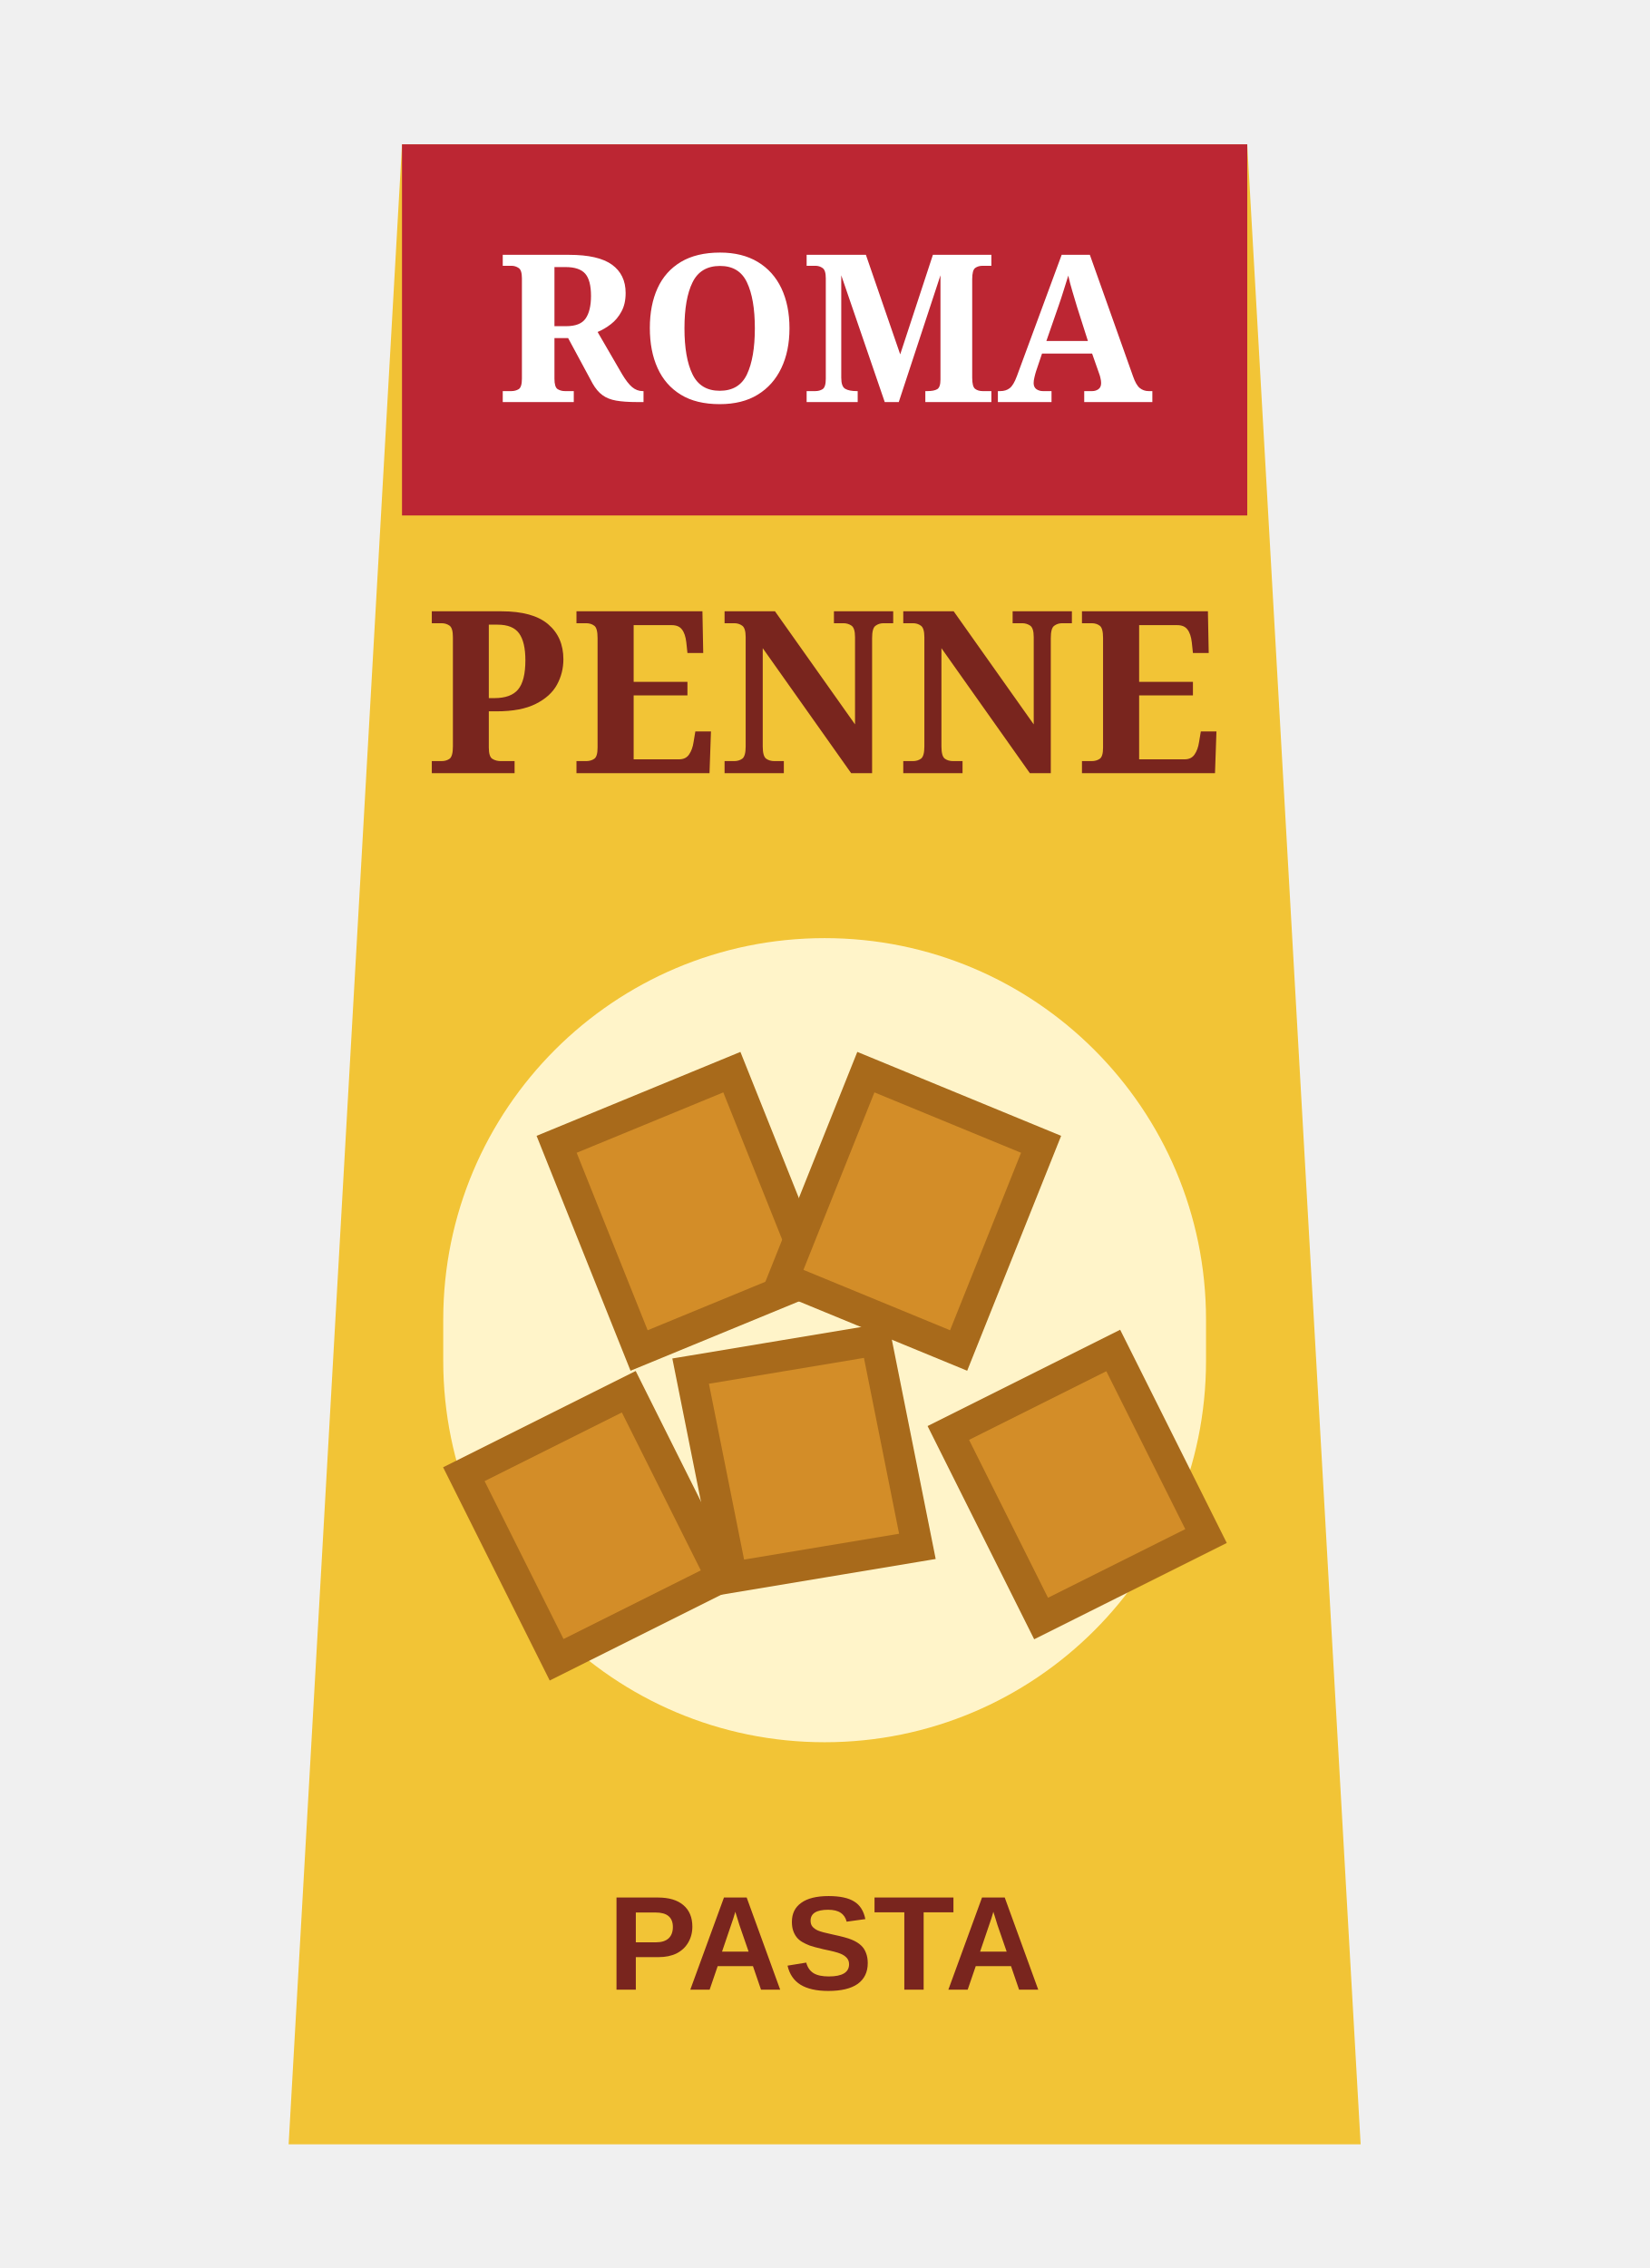
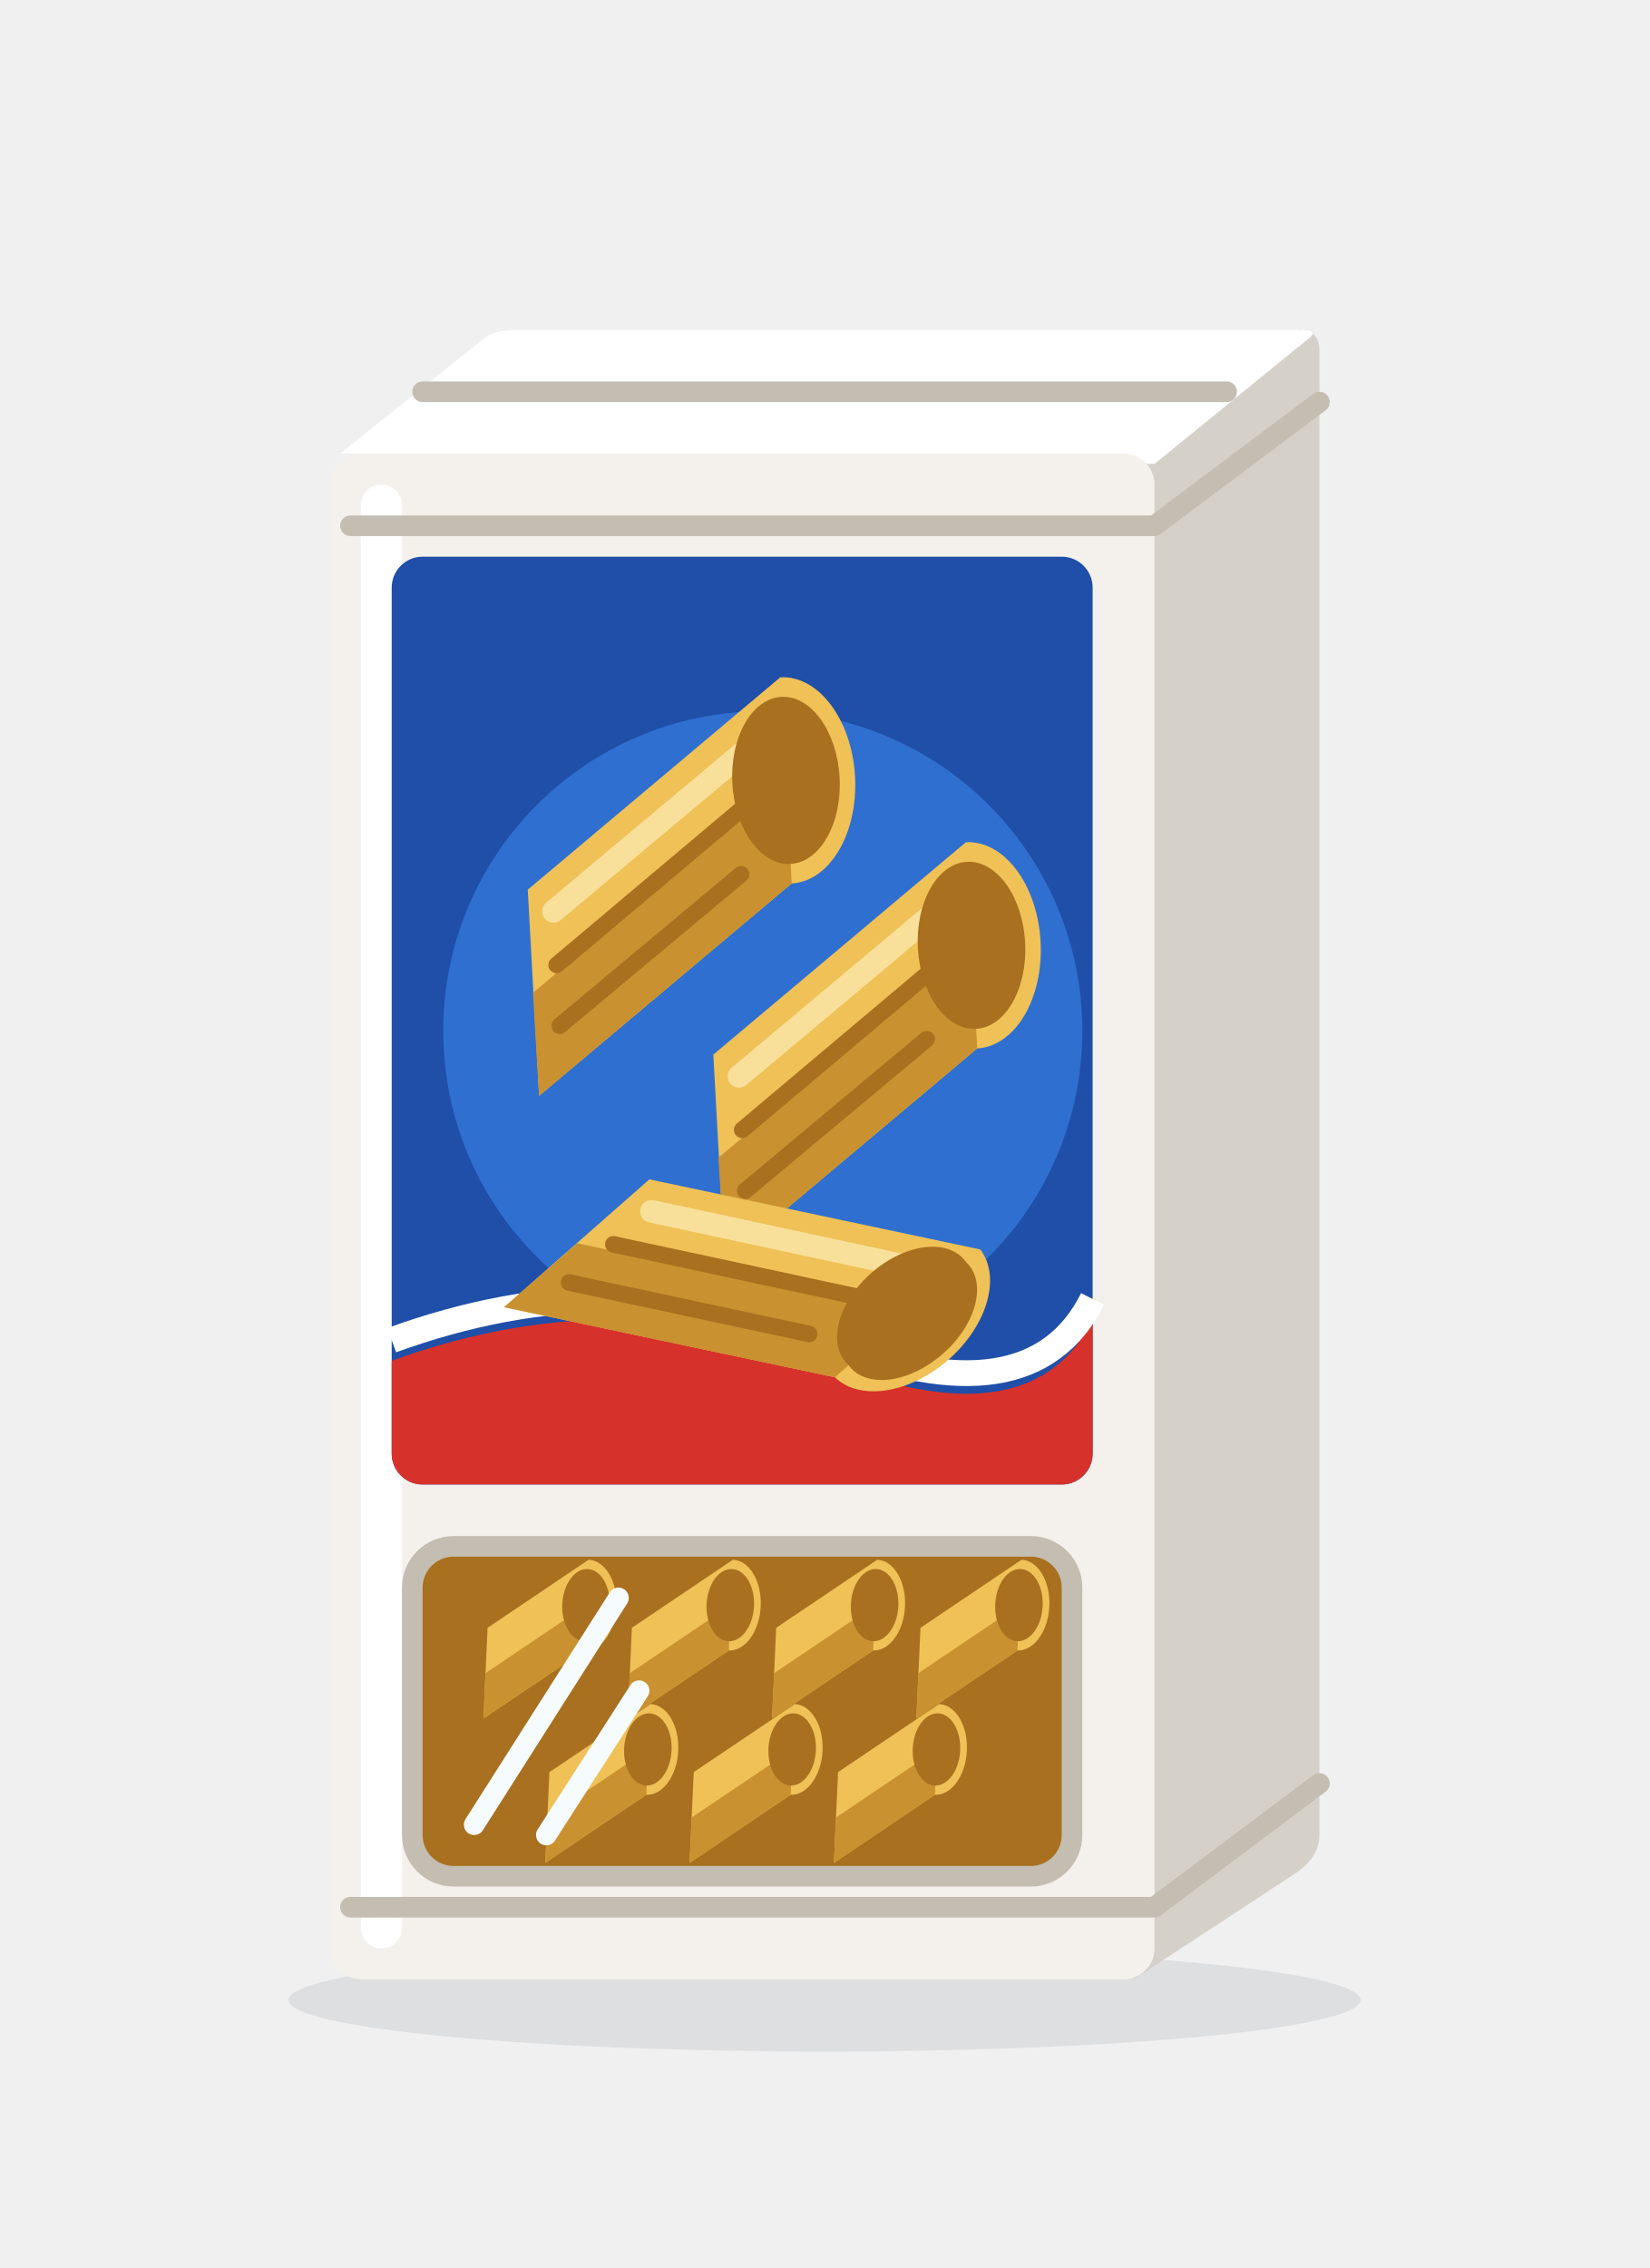
<svg xmlns="http://www.w3.org/2000/svg" viewBox="0 0 160 220">
-   <path d="M39 14h82l11 194H28z" fill="#f2c436" />
-   <path d="M39 14h82v36H39z" fill="#bc2633" />
-   <text x="80" y="39" text-anchor="middle" font-family="Georgia, serif" font-size="20" font-weight="700" fill="#fff">ROMA</text>
-   <text x="80" y="75" text-anchor="middle" font-family="Georgia, serif" font-size="22" font-weight="700" fill="#79251e">PENNE</text>
-   <rect x="43" y="91" width="74" height="78" rx="37" fill="#fff4c9" />
-   <g fill="#d38d28" stroke="#a86a1b" stroke-width="3">
-     <path d="M54 111l17-7 8 20-17 7z" />
-     <path d="M84 104l17 7-8 20-17-7z" />
-     <path d="M67 133l18-3 4 20-18 3z" />
-     <path d="M92 139l16-8 9 18-16 8z" />
-     <path d="M45 143l16-8 9 18-16 8z" />
+   <g id="item">
+     <ellipse cx="80" cy="194" rx="52" ry="5" fill="#0f172a" opacity="0.08" />
+     <path d="M110 44L126 32Q128 32 128 34V178Q128 180 126 181.5L110 192z" fill="#d6d1c8" />
+     <path d="M33 44L47 32.8Q48 32 50 32H126Q128 32 127 32.8L112 45z" fill="#ffffff" />
+     <rect x="32" y="44" width="80" height="148" rx="3" fill="#f4f1ec" />
+     <rect x="35" y="47" width="4" height="142" rx="2" fill="#ffffff" />
+     <path d="M41 38H119M34 51H112L128 39M34 185H112L128 173" fill="none" stroke="#c4bdb1" stroke-width="2" stroke-linecap="round" stroke-linejoin="round" />
+     <rect x="40" y="150" width="64" height="32" rx="4" fill="#a8701f" />
+     <path d="M46.9 166.7L47.3 157.9L57.1 151.3A4.4 2.9 -87.1 0 1 56.7 160.1zM60.9 166.7L61.3 157.9L71.1 151.3A4.4 2.9 -87.1 0 1 70.7 160.1zM74.9 166.7L75.3 157.9L85.1 151.3A4.4 2.9 -87.1 0 1 84.7 160.1zM88.9 166.7L89.3 157.9L99.1 151.3A4.4 2.9 -87.1 0 1 98.7 160.1zM52.9 180.7L53.3 171.9L63.1 165.3A4.4 2.9 -87.1 0 1 62.7 174.1zM66.9 180.7L67.3 171.9L77.1 165.3A4.4 2.9 -87.1 0 1 76.7 174.1zM80.9 180.7L81.3 171.9L91.1 165.3A4.4 2.9 -87.1 0 1 90.7 174.1z" fill="#efc157" />
+     <path d="M47.1 162.3L56.9 155.7L56.7 160.1L46.9 166.7zM61.1 162.3L70.9 155.7L70.7 160.1L60.9 166.7zM75.1 162.3L84.9 155.7L84.7 160.1L74.9 166.7zM89.1 162.3L98.9 155.7L98.7 160.1L88.9 166.7zM53.1 176.3L62.9 169.7L62.7 174.1L52.9 180.7zM67.1 176.3L76.9 169.7L76.7 174.1L66.9 180.7zM81.1 176.3L90.9 169.7L90.7 174.1L80.9 180.7z" fill="#c9912f" />
+     <path d="M56.7 159.2A3.5 2.3 -87.1 1 1 57 152.2A3.5 2.3 -87.1 1 1 56.7 159.2zM70.7 159.2A3.5 2.3 -87.1 1 1 71 152.2A3.5 2.3 -87.1 1 1 70.7 159.2zM84.7 159.2A3.5 2.3 -87.1 1 1 85 152.2A3.5 2.3 -87.1 1 1 84.7 159.2zM98.7 159.2A3.5 2.3 -87.1 1 1 99 152.2A3.5 2.3 -87.1 1 1 98.7 159.2zM62.7 173.2A3.5 2.3 -87.1 1 1 63 166.2A3.5 2.3 -87.1 1 1 62.7 173.2zM76.7 173.2A3.5 2.3 -87.1 1 1 77 166.2A3.5 2.3 -87.1 1 1 76.7 173.2zM90.7 173.2A3.5 2.3 -87.1 1 1 91 166.2A3.5 2.3 -87.1 1 1 90.7 173.2z" fill="#a8701f" />
+     <rect x="40" y="150" width="64" height="32" rx="4" fill="none" stroke="#c4bdb1" stroke-width="2" />
+     <path d="M46 177L60 155M53 178L62 164" fill="none" stroke="#f6fbfd" stroke-width="2" stroke-linecap="round" />
  </g>
-   <text x="80" y="193" text-anchor="middle" font-family="Arial, sans-serif" font-size="13" font-weight="700" fill="#79251e">PASTA</text>
+   <g id="label">
+     <rect x="38" y="54" width="68" height="90" rx="3" fill="#f7efe2" />
+   </g>
+   <g id="brand">
+     <rect x="38" y="54" width="68" height="90" rx="3" fill="#1f4fa8" />
+     <circle cx="74" cy="100" r="31" fill="#2f6fd0" />
+     <path d="M38 132Q60 124 80 132T106 128V141a3 3 0 0 1-3 3H41a3 3 0 0 1-3-3z" fill="#d6312b" />
+     <path d="M38 130Q60 122 80 130T106 126" fill="none" stroke="#ffffff" stroke-width="2.5" />
+     <path d="M52.3 106.3L51.2 86.3L75.7 65.7A10 6.7 -93.1 0 1 76.8 85.7z" fill="#efc157" />
+     <path d="M51.7 96.3L76.3 75.7L76.8 85.7L52.3 106.3z" fill="#c9912f" />
+     <path d="M54 93.6L72.4 78.1M54.3 99.5L71.9 84.8" fill="none" stroke="#a8701f" stroke-width="1.6" stroke-linecap="round" />
+     <path d="M53.7 88.4L72.9 72.3" fill="none" stroke="#f8e09a" stroke-width="2.2" stroke-linecap="round" />
+     <path d="M76.7 83.8A8.1 5.2 -93.1 1 1 75.8 67.6A8.1 5.2 -93.1 1 1 76.7 83.8z" fill="#a8701f" />
+     <path d="M70.3 122.3L69.2 102.3L93.7 81.7A10 6.7 -93.1 0 1 94.8 101.7z" fill="#efc157" />
+     <path d="M69.7 112.3L94.3 91.7L94.8 101.7L70.3 122.3z" fill="#c9912f" />
+     <path d="M72 109.6L90.4 94.1M72.3 115.5L89.9 100.8" fill="none" stroke="#a8701f" stroke-width="1.6" stroke-linecap="round" />
+     <path d="M71.7 104.4L90.9 88.3" fill="none" stroke="#f8e09a" stroke-width="2.2" stroke-linecap="round" />
+     <path d="M94.7 99.8A8.1 5.2 -93.1 1 1 93.8 83.6A8.1 5.2 -93.1 1 1 94.7 99.8z" fill="#a8701f" />
+     <path d="M48.9 126.8L63 114.4L95.1 121.2A9.4 6.3 -41.1 0 1 81 133.6z" fill="#efc157" />
+     <path d="M56 120.6L88 127.4L81 133.6L48.9 126.8z" fill="#c9912f" />
+     <path d="M59.5 120.7L83.7 125.9M55.2 124.4L78.5 129.4" fill="none" stroke="#a8701f" stroke-width="1.6" stroke-linecap="round" />
+     <path d="M63.2 117.5L88.3 122.9" fill="none" stroke="#f8e09a" stroke-width="2.2" stroke-linecap="round" />
+     <path d="M82.3 132.4A7.6 4.9 -41.1 1 1 93.7 122.4A7.6 4.9 -41.1 1 1 82.3 132.4z" fill="#a8701f" />
+   </g>
</svg>
